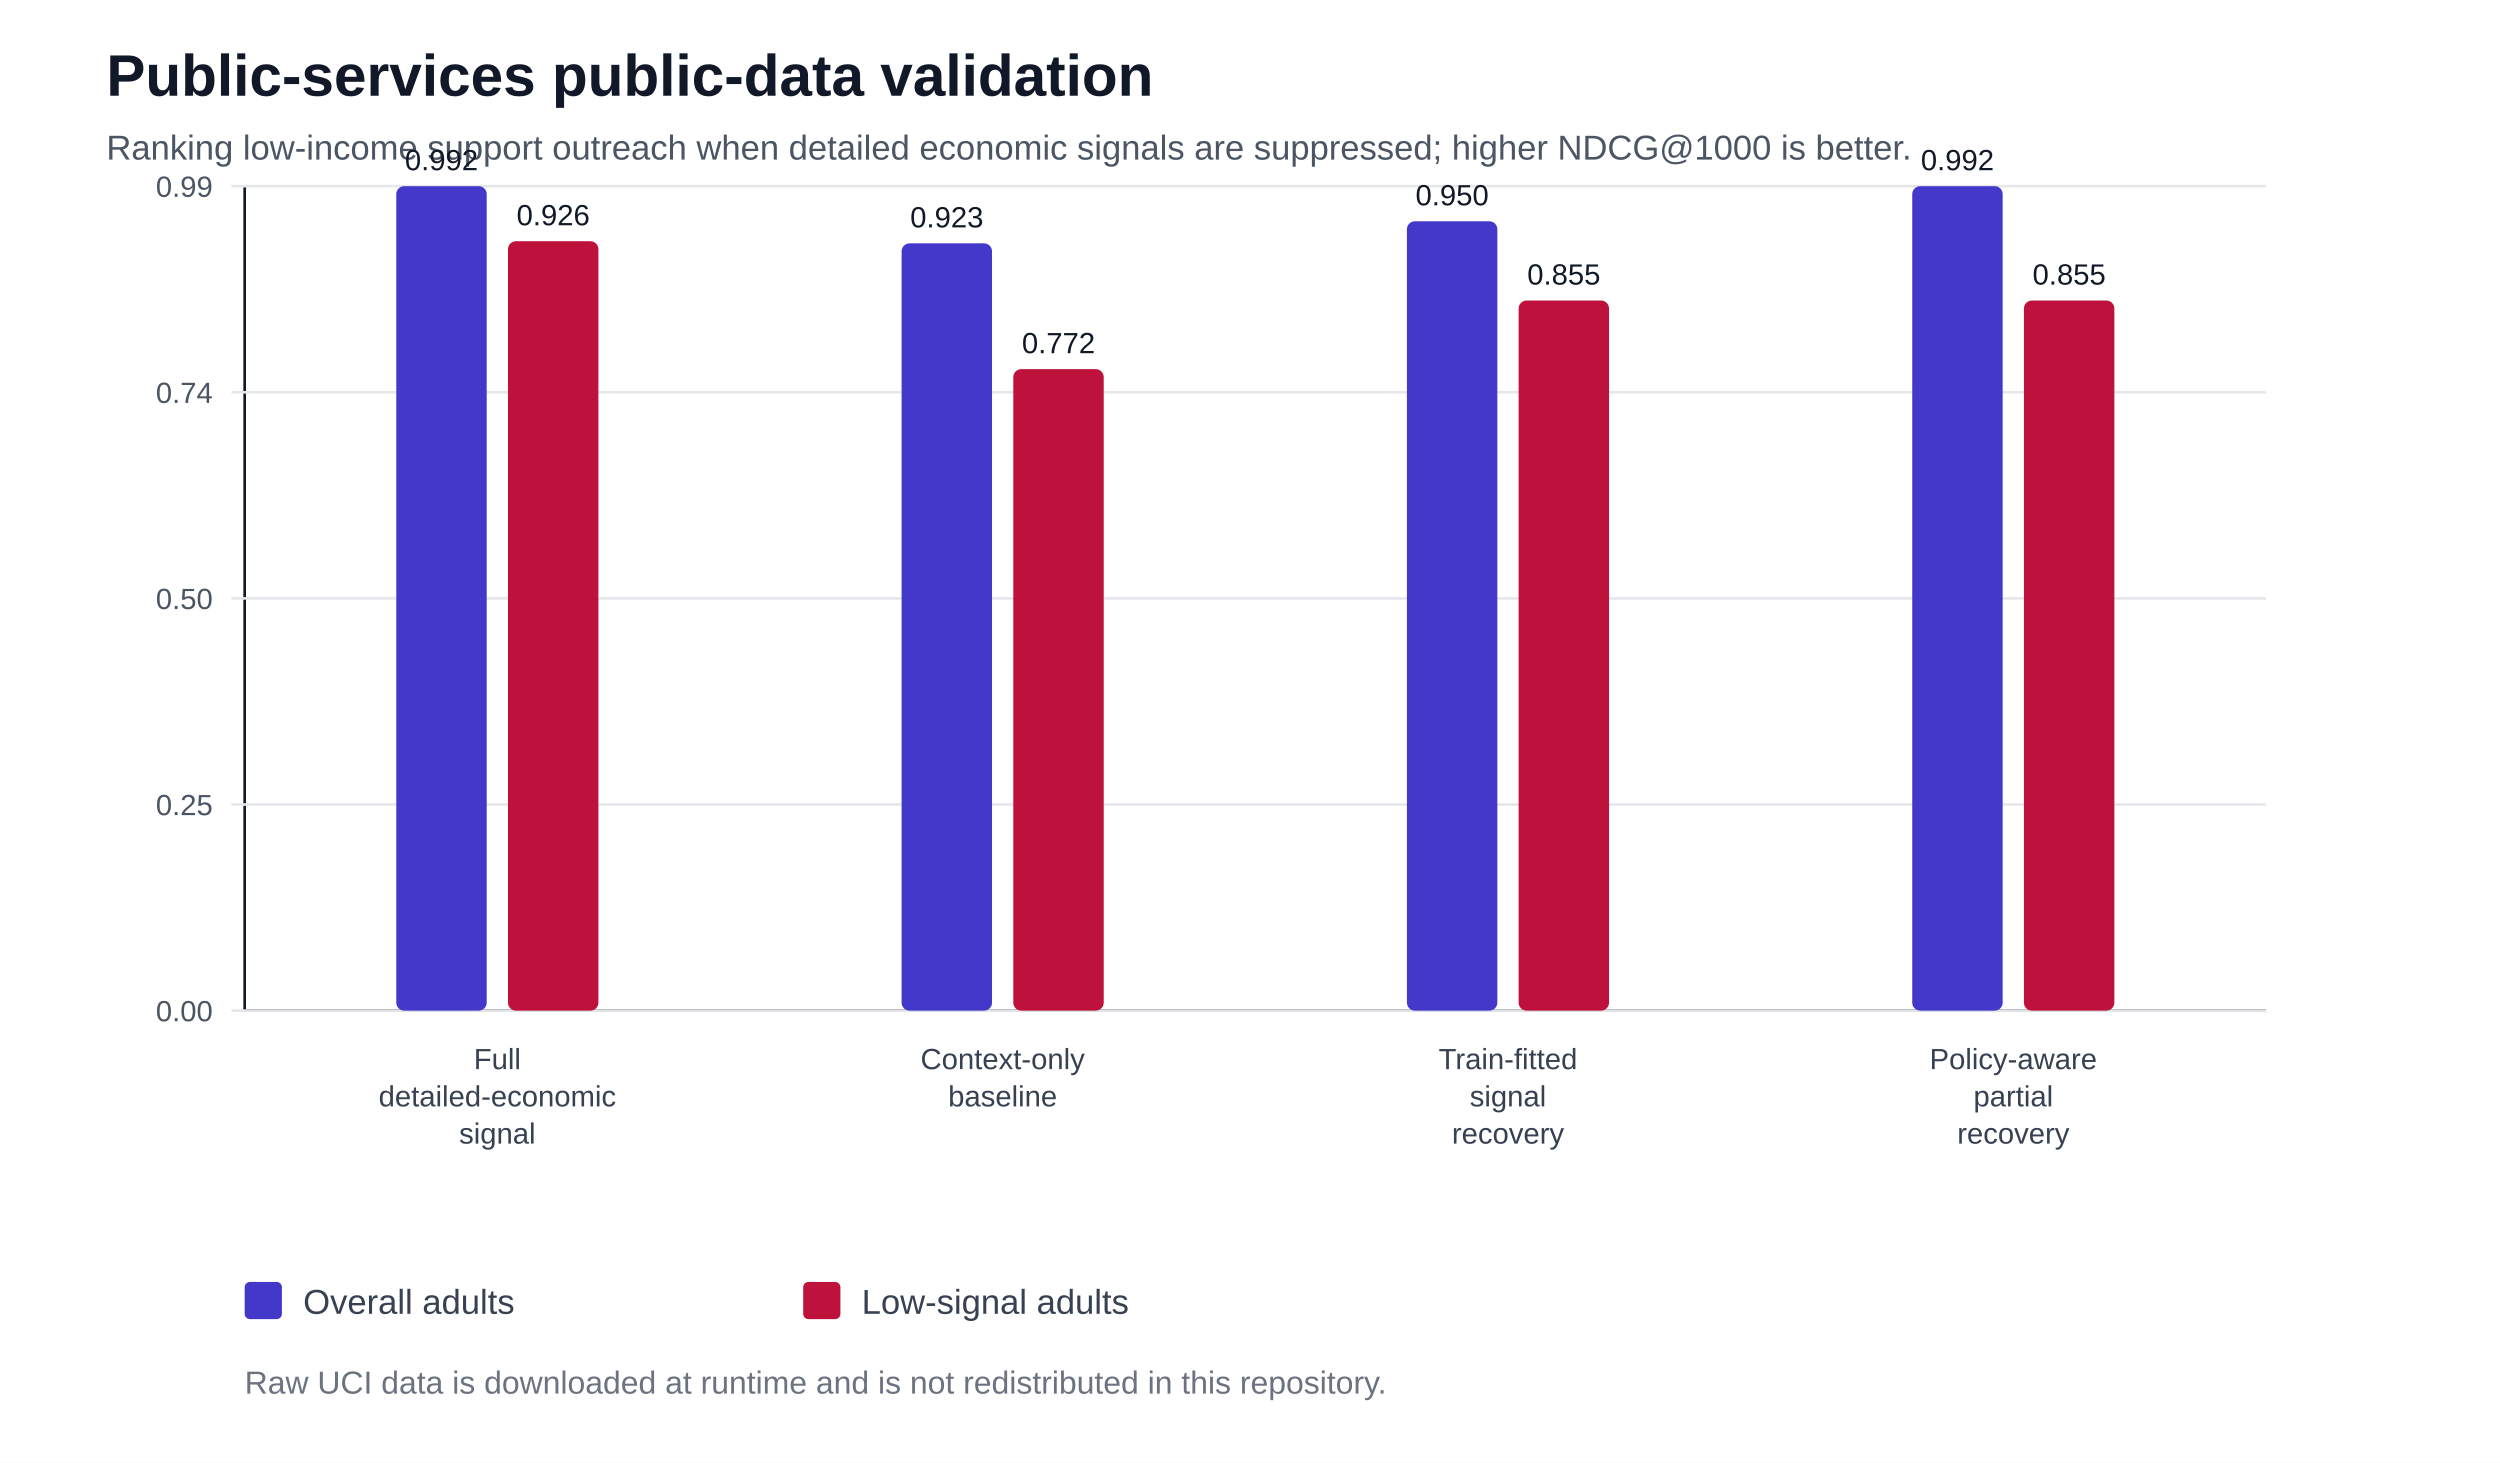
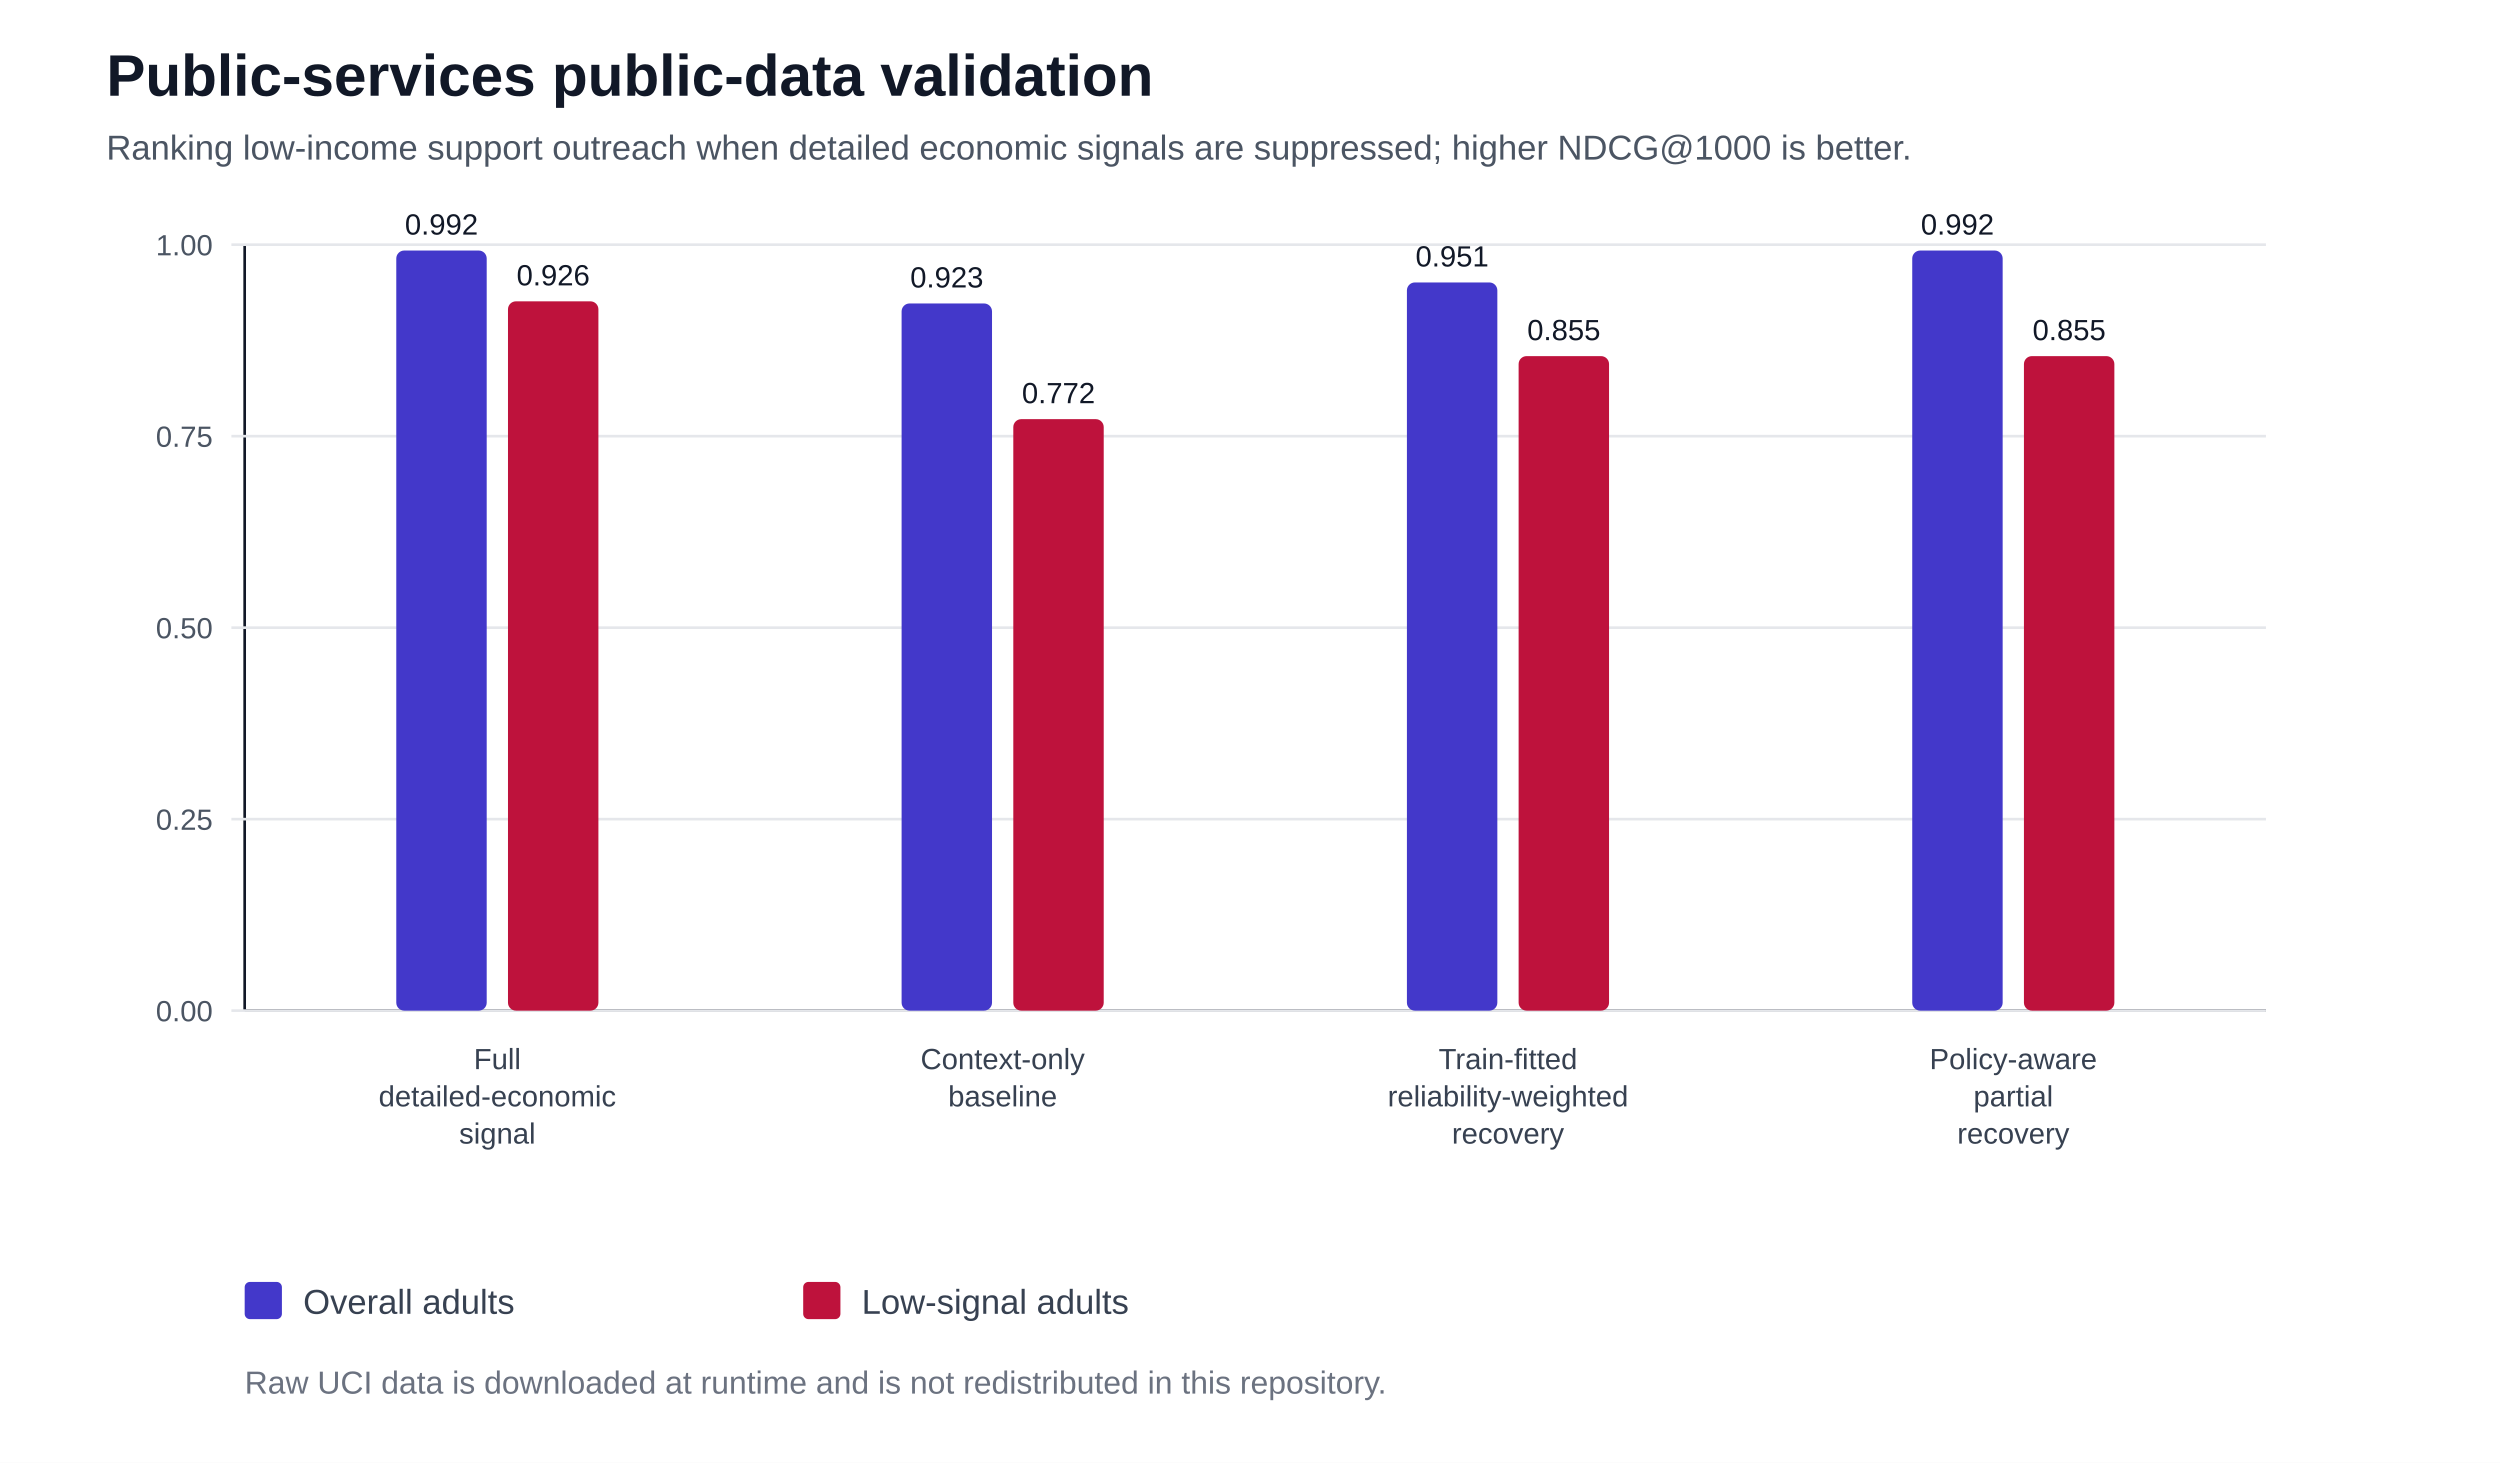
<svg xmlns="http://www.w3.org/2000/svg" width="940" height="550" viewBox="0 0 940 550">
  <rect width="100%" height="100%" fill="#ffffff" />
  <text x="40" y="36" font-family="Arial, sans-serif" font-size="22" font-weight="700" fill="#111827">Public-services public-data validation</text>
  <text x="40" y="60" font-family="Arial, sans-serif" font-size="13" fill="#4b5563">Ranking low-income support outreach when detailed economic signals are suppressed; higher NDCG@1000 is better.</text>
  <line x1="92" y1="380" x2="852" y2="380" stroke="#111827" stroke-width="1" />
-   <line x1="92" y1="70" x2="92" y2="380" stroke="#111827" stroke-width="1" />
+   <line x1="92" y1="92" x2="92" y2="380" stroke="#111827" stroke-width="1" />
  <line x1="87" y1="380.0" x2="852" y2="380.0" stroke="#e5e7eb" stroke-width="1" />
  <text x="80" y="384.0" text-anchor="end" font-family="Arial, sans-serif" font-size="11" fill="#4b5563">0.00</text>
-   <line x1="87" y1="302.5" x2="852" y2="302.5" stroke="#e5e7eb" stroke-width="1" />
-   <text x="80" y="306.5" text-anchor="end" font-family="Arial, sans-serif" font-size="11" fill="#4b5563">0.25</text>
-   <line x1="87" y1="225.0" x2="852" y2="225.0" stroke="#e5e7eb" stroke-width="1" />
-   <text x="80" y="229.0" text-anchor="end" font-family="Arial, sans-serif" font-size="11" fill="#4b5563">0.50</text>
-   <line x1="87" y1="147.5" x2="852" y2="147.5" stroke="#e5e7eb" stroke-width="1" />
-   <text x="80" y="151.5" text-anchor="end" font-family="Arial, sans-serif" font-size="11" fill="#4b5563">0.74</text>
-   <line x1="87" y1="70.0" x2="852" y2="70.0" stroke="#e5e7eb" stroke-width="1" />
-   <text x="80" y="74.0" text-anchor="end" font-family="Arial, sans-serif" font-size="11" fill="#4b5563">0.99</text>
-   <rect x="149.0" y="70.0" width="34" height="310.0" rx="3" fill="#4338ca" />
-   <text x="166.0" y="64.0" text-anchor="middle" font-family="Arial, sans-serif" font-size="11" fill="#111827">0.992</text>
-   <rect x="191.0" y="90.7" width="34" height="289.3" rx="3" fill="#be123c" />
-   <text x="208.0" y="84.7" text-anchor="middle" font-family="Arial, sans-serif" font-size="11" fill="#111827">0.926</text>
+   <line x1="87" y1="308.0" x2="852" y2="308.0" stroke="#e5e7eb" stroke-width="1" />
+   <text x="80" y="312.0" text-anchor="end" font-family="Arial, sans-serif" font-size="11" fill="#4b5563">0.25</text>
+   <line x1="87" y1="236.0" x2="852" y2="236.0" stroke="#e5e7eb" stroke-width="1" />
+   <text x="80" y="240.0" text-anchor="end" font-family="Arial, sans-serif" font-size="11" fill="#4b5563">0.50</text>
+   <line x1="87" y1="164.0" x2="852" y2="164.0" stroke="#e5e7eb" stroke-width="1" />
+   <text x="80" y="168.0" text-anchor="end" font-family="Arial, sans-serif" font-size="11" fill="#4b5563">0.75</text>
+   <line x1="87" y1="92.0" x2="852" y2="92.0" stroke="#e5e7eb" stroke-width="1" />
+   <text x="80" y="96.0" text-anchor="end" font-family="Arial, sans-serif" font-size="11" fill="#4b5563">1.00</text>
+   <rect x="149.0" y="94.2" width="34" height="285.8" rx="3" fill="#4338ca" />
+   <text x="166.0" y="88.2" text-anchor="middle" font-family="Arial, sans-serif" font-size="11" fill="#111827">0.992</text>
+   <rect x="191.0" y="113.3" width="34" height="266.7" rx="3" fill="#be123c" />
+   <text x="208.0" y="107.3" text-anchor="middle" font-family="Arial, sans-serif" font-size="11" fill="#111827">0.926</text>
  <text x="187.0" y="402" text-anchor="middle" font-family="Arial, sans-serif" font-size="11" fill="#374151">Full</text>
  <text x="187.0" y="416" text-anchor="middle" font-family="Arial, sans-serif" font-size="11" fill="#374151">detailed-economic</text>
  <text x="187.0" y="430" text-anchor="middle" font-family="Arial, sans-serif" font-size="11" fill="#374151">signal</text>
-   <rect x="339.0" y="91.5" width="34" height="288.5" rx="3" fill="#4338ca" />
-   <text x="356.0" y="85.5" text-anchor="middle" font-family="Arial, sans-serif" font-size="11" fill="#111827">0.923</text>
-   <rect x="381.0" y="138.8" width="34" height="241.2" rx="3" fill="#be123c" />
-   <text x="398.0" y="132.8" text-anchor="middle" font-family="Arial, sans-serif" font-size="11" fill="#111827">0.772</text>
+   <rect x="339.0" y="114.1" width="34" height="265.9" rx="3" fill="#4338ca" />
+   <text x="356.0" y="108.1" text-anchor="middle" font-family="Arial, sans-serif" font-size="11" fill="#111827">0.923</text>
+   <rect x="381.0" y="157.6" width="34" height="222.4" rx="3" fill="#be123c" />
+   <text x="398.0" y="151.6" text-anchor="middle" font-family="Arial, sans-serif" font-size="11" fill="#111827">0.772</text>
  <text x="377.0" y="402" text-anchor="middle" font-family="Arial, sans-serif" font-size="11" fill="#374151">Context-only</text>
  <text x="377.0" y="416" text-anchor="middle" font-family="Arial, sans-serif" font-size="11" fill="#374151">baseline</text>
-   <rect x="529.0" y="83.2" width="34" height="296.8" rx="3" fill="#4338ca" />
-   <text x="546.0" y="77.2" text-anchor="middle" font-family="Arial, sans-serif" font-size="11" fill="#111827">0.950</text>
-   <rect x="571.0" y="113.0" width="34" height="267.0" rx="3" fill="#be123c" />
-   <text x="588.0" y="107.0" text-anchor="middle" font-family="Arial, sans-serif" font-size="11" fill="#111827">0.855</text>
+   <rect x="529.0" y="106.2" width="34" height="273.8" rx="3" fill="#4338ca" />
+   <text x="546.0" y="100.2" text-anchor="middle" font-family="Arial, sans-serif" font-size="11" fill="#111827">0.951</text>
+   <rect x="571.0" y="133.9" width="34" height="246.1" rx="3" fill="#be123c" />
+   <text x="588.0" y="127.9" text-anchor="middle" font-family="Arial, sans-serif" font-size="11" fill="#111827">0.855</text>
  <text x="567.0" y="402" text-anchor="middle" font-family="Arial, sans-serif" font-size="11" fill="#374151">Train-fitted</text>
-   <text x="567.0" y="416" text-anchor="middle" font-family="Arial, sans-serif" font-size="11" fill="#374151">signal</text>
+   <text x="567.0" y="416" text-anchor="middle" font-family="Arial, sans-serif" font-size="11" fill="#374151">reliability-weighted</text>
  <text x="567.0" y="430" text-anchor="middle" font-family="Arial, sans-serif" font-size="11" fill="#374151">recovery</text>
-   <rect x="719.0" y="70.0" width="34" height="310.0" rx="3" fill="#4338ca" />
-   <text x="736.0" y="64.0" text-anchor="middle" font-family="Arial, sans-serif" font-size="11" fill="#111827">0.992</text>
-   <rect x="761.0" y="113.0" width="34" height="267.0" rx="3" fill="#be123c" />
-   <text x="778.0" y="107.0" text-anchor="middle" font-family="Arial, sans-serif" font-size="11" fill="#111827">0.855</text>
+   <rect x="719.0" y="94.2" width="34" height="285.8" rx="3" fill="#4338ca" />
+   <text x="736.0" y="88.2" text-anchor="middle" font-family="Arial, sans-serif" font-size="11" fill="#111827">0.992</text>
+   <rect x="761.0" y="133.9" width="34" height="246.1" rx="3" fill="#be123c" />
+   <text x="778.0" y="127.9" text-anchor="middle" font-family="Arial, sans-serif" font-size="11" fill="#111827">0.855</text>
  <text x="757.0" y="402" text-anchor="middle" font-family="Arial, sans-serif" font-size="11" fill="#374151">Policy-aware</text>
  <text x="757.0" y="416" text-anchor="middle" font-family="Arial, sans-serif" font-size="11" fill="#374151">partial</text>
  <text x="757.0" y="430" text-anchor="middle" font-family="Arial, sans-serif" font-size="11" fill="#374151">recovery</text>
  <rect x="92" y="482" width="14" height="14" fill="#4338ca" rx="2" />
  <text x="114" y="494" font-family="Arial, sans-serif" font-size="13" fill="#374151">Overall adults</text>
  <rect x="302" y="482" width="14" height="14" fill="#be123c" rx="2" />
  <text x="324" y="494" font-family="Arial, sans-serif" font-size="13" fill="#374151">Low-signal adults</text>
  <text x="92" y="524" font-family="Arial, sans-serif" font-size="12" fill="#6b7280">Raw UCI data is downloaded at runtime and is not redistributed in this repository.</text>
</svg>
